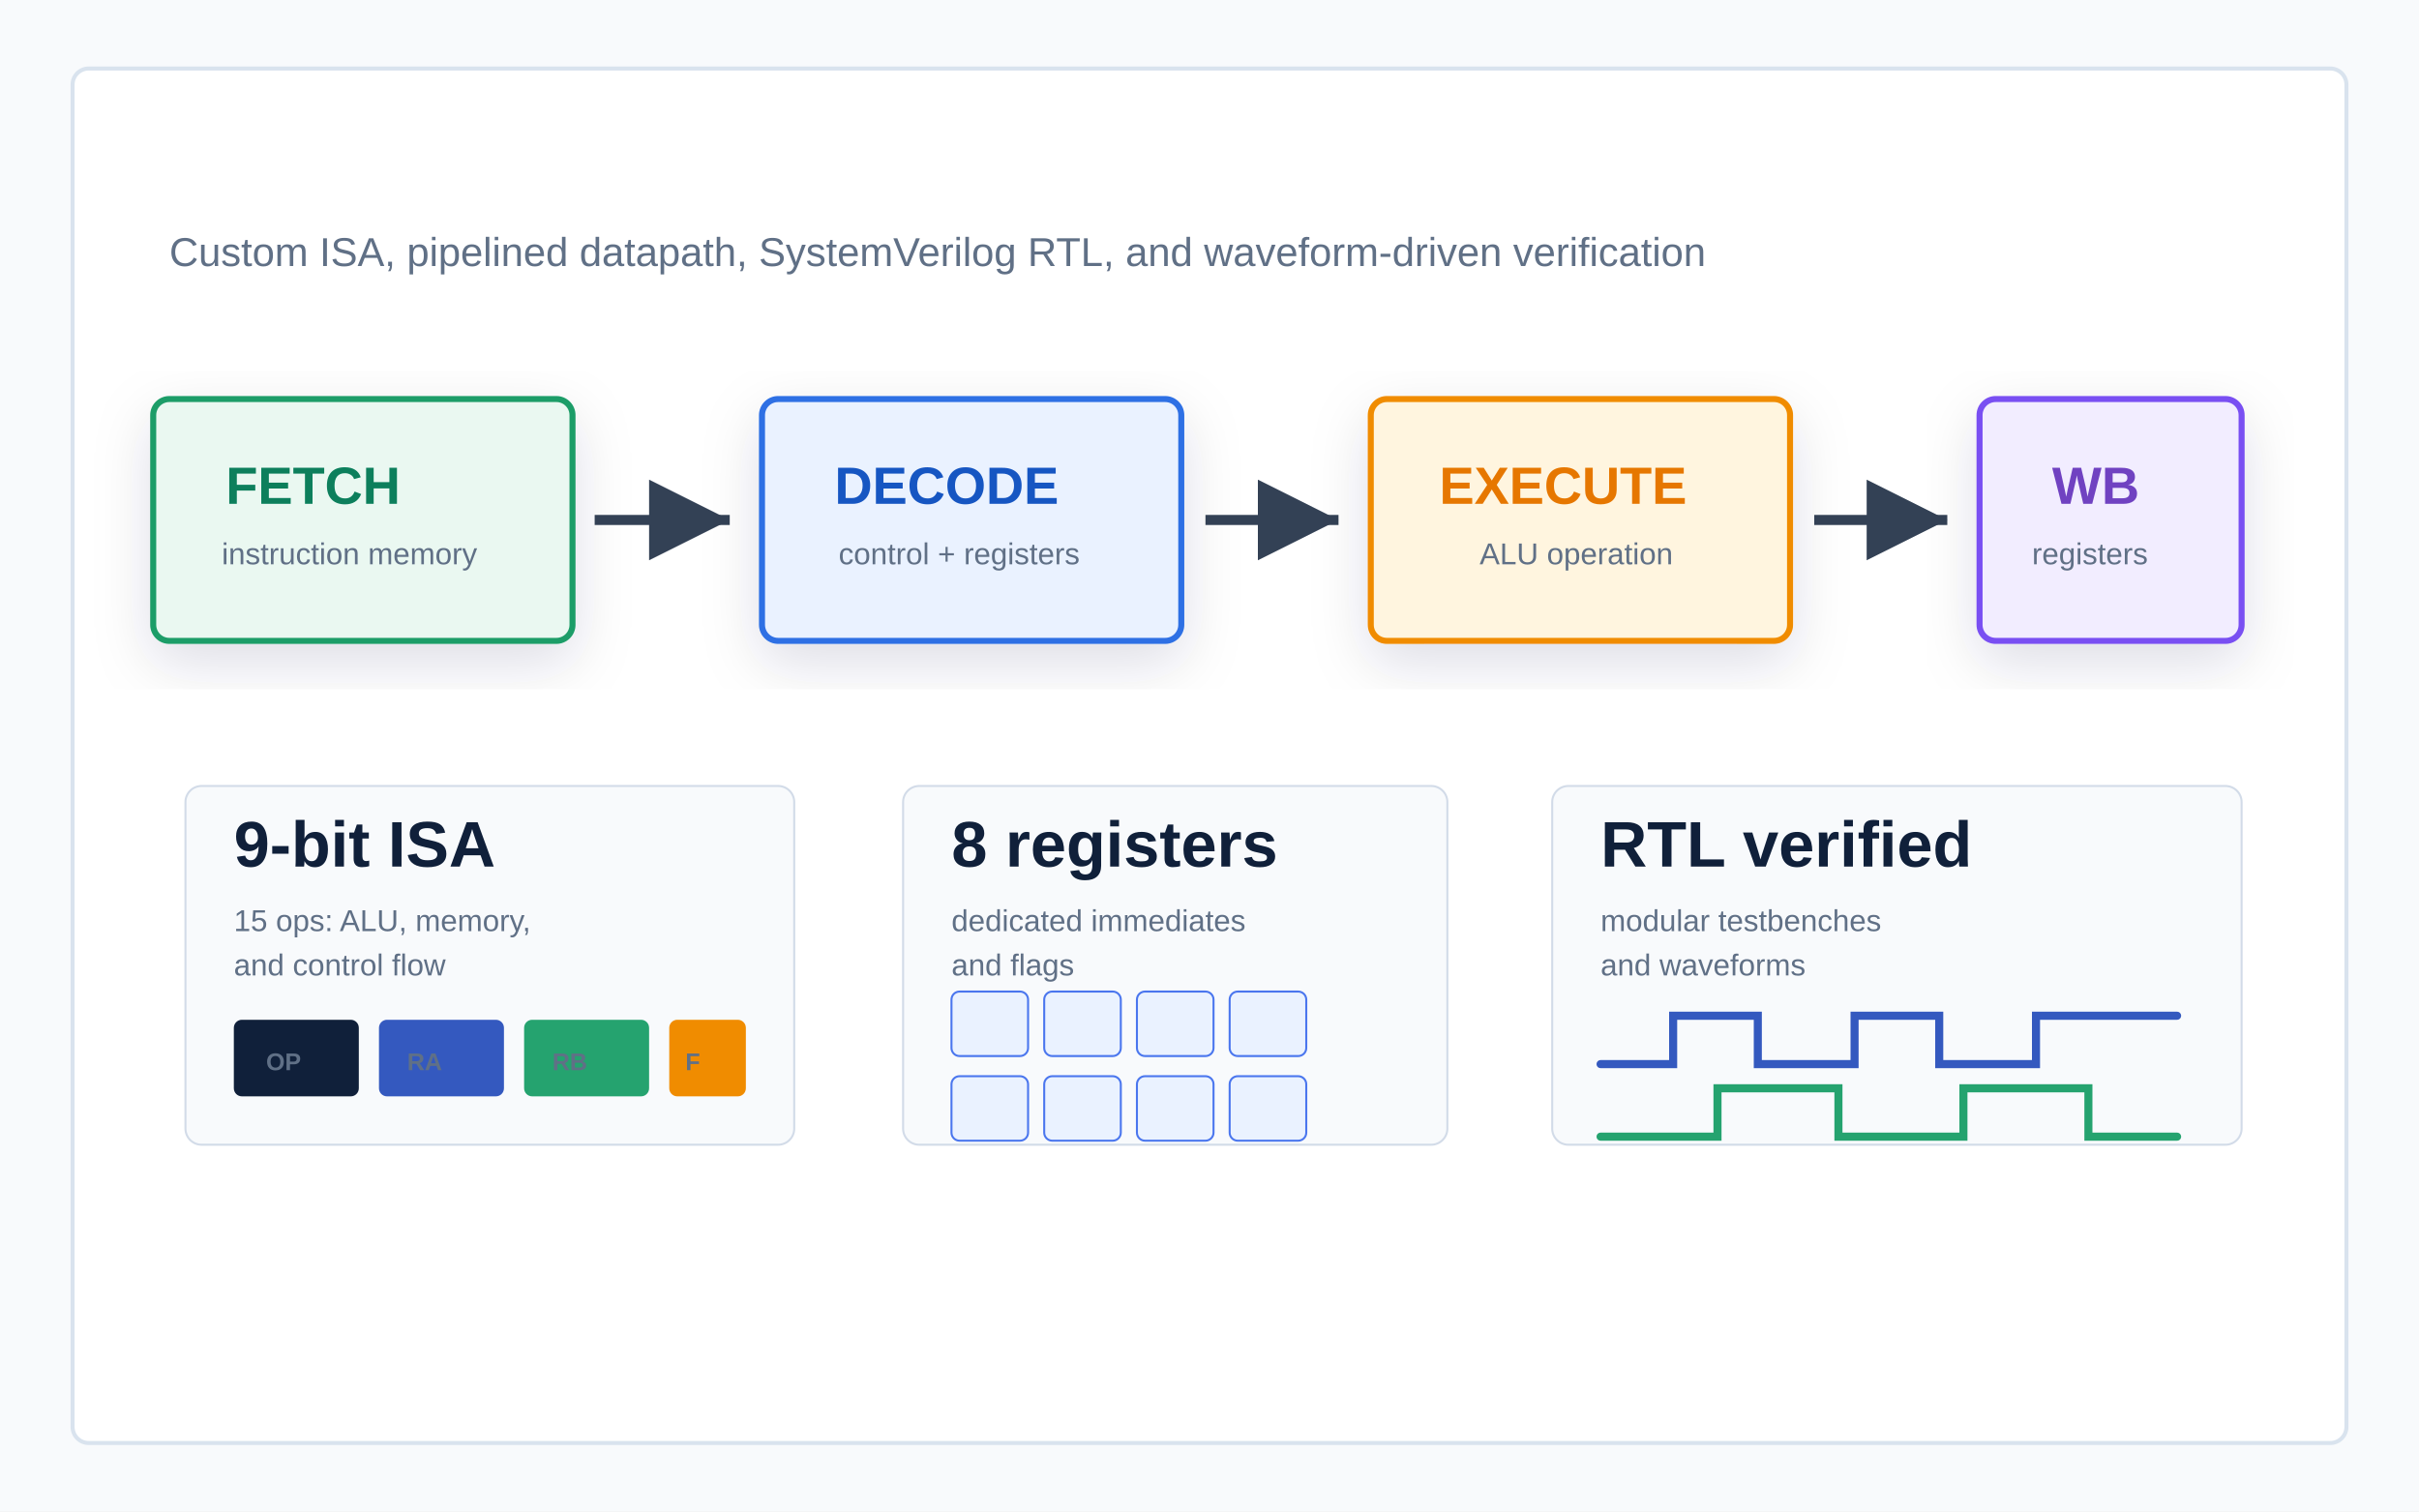
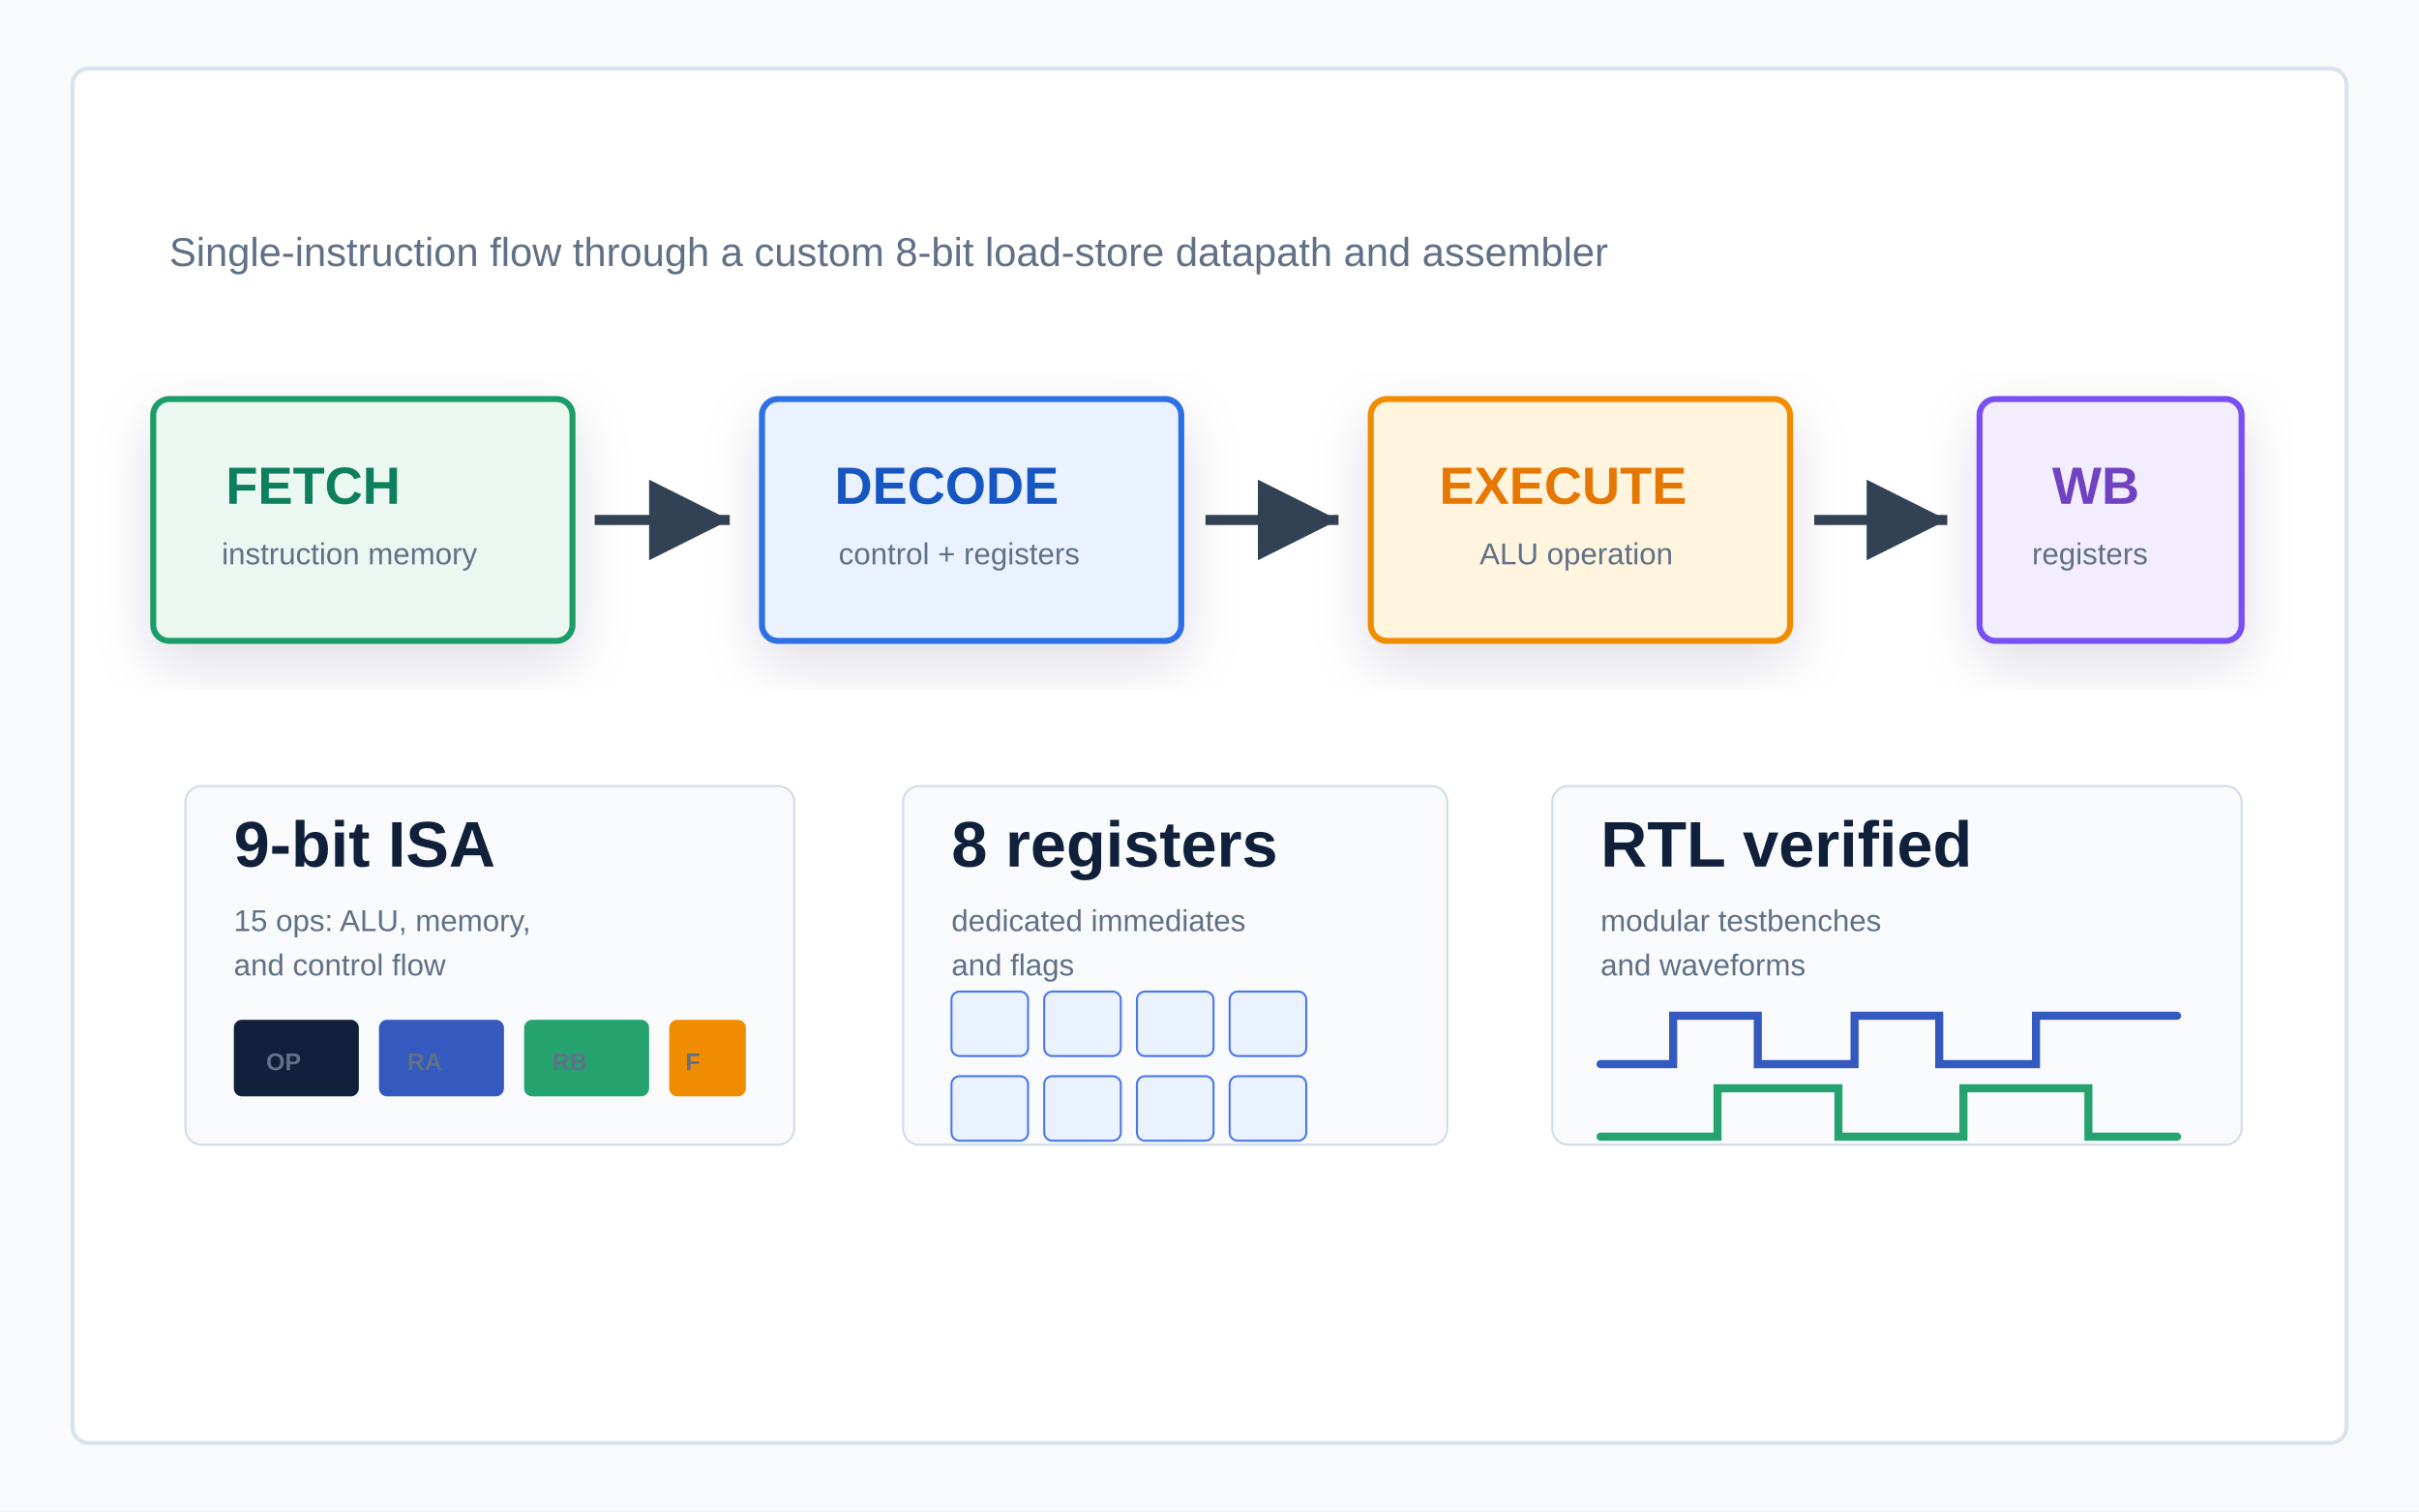
<svg xmlns="http://www.w3.org/2000/svg" viewBox="0 0 1200 750" role="img" aria-labelledby="title desc">
  <defs>
    <filter id="shadow" x="-20%" y="-20%" width="140%" height="140%">
      <feDropShadow dx="0" dy="10" stdDeviation="14" flood-color="#12233f" flood-opacity="0.13" />
    </filter>
    <marker id="arrow" markerWidth="12" markerHeight="12" refX="10" refY="6" orient="auto" markerUnits="strokeWidth">
      <path d="M2 2 L10 6 L2 10 Z" fill="#334155" />
    </marker>
    <style>
      .bg{fill:#f8fafc}
      .panel{fill:#fff;stroke:#d9e3ee;stroke-width:2}
      .title{font:700 48px Poppins,Arial,sans-serif;fill:#10203a}
      .sub{font:500 20px Poppins,Arial,sans-serif;fill:#607086}
      .stage{font:700 26px Poppins,Arial,sans-serif}
      .small{font:500 15px Poppins,Arial,sans-serif;fill:#607086}
      .tiny{font:700 12px Poppins,Arial,sans-serif;fill:#607086}
      .metric{font:700 32px Poppins,Arial,sans-serif;fill:#10203a}
      .box{stroke-width:3;rx:8}
      .wire{fill:none;stroke:#334155;stroke-width:5;marker-end:url(#arrow)}
    </style>
  </defs>
  <rect class="bg" width="1200" height="750" />
  <rect x="36" y="34" width="1128" height="682" rx="8" class="panel" />
-   <text x="84" y="132" class="sub">Custom ISA, pipelined datapath, SystemVerilog RTL, and waveform-driven verification</text>
+   <text x="84" y="132" class="sub">Single-instruction flow through a custom 8-bit load-store datapath and assembler</text>
  <g transform="translate(76 198)" filter="url(#shadow)">
    <rect x="0" y="0" width="208" height="120" rx="8" fill="#eaf8f1" stroke="#1f9d68" class="box" />
    <text x="36" y="52" class="stage" fill="#087f5b">FETCH</text>
    <text x="34" y="82" class="small">instruction memory</text>
  </g>
  <path d="M295 258 L362 258" class="wire" />
  <g transform="translate(378 198)" filter="url(#shadow)">
    <rect x="0" y="0" width="208" height="120" rx="8" fill="#eaf2ff" stroke="#2f6fe4" class="box" />
    <text x="36" y="52" class="stage" fill="#1756c2">DECODE</text>
    <text x="38" y="82" class="small">control + registers</text>
  </g>
  <path d="M598 258 L664 258" class="wire" />
  <g transform="translate(680 198)" filter="url(#shadow)">
    <rect x="0" y="0" width="208" height="120" rx="8" fill="#fff5df" stroke="#f08c00" class="box" />
    <text x="34" y="52" class="stage" fill="#e67700">EXECUTE</text>
    <text x="54" y="82" class="small">ALU operation</text>
  </g>
  <path d="M900 258 L966 258" class="wire" />
  <g transform="translate(982 198)" filter="url(#shadow)">
    <rect x="0" y="0" width="130" height="120" rx="8" fill="#f2edff" stroke="#7950f2" class="box" />
    <text x="36" y="52" class="stage" fill="#6f42c1">WB</text>
    <text x="26" y="82" class="small">registers</text>
  </g>
  <g transform="translate(92 390)">
    <rect x="0" y="0" width="302" height="178" rx="8" fill="#f8fafc" stroke="#d2dbe8" />
    <text x="24" y="40" class="metric">9-bit ISA</text>
    <text x="24" y="72" class="small">15 ops: ALU, memory,</text>
    <text x="24" y="94" class="small">and control flow</text>
    <g transform="translate(24 116)">
      <rect x="0" y="0" width="62" height="38" rx="4" fill="#10203a" />
      <rect x="72" y="0" width="62" height="38" rx="4" fill="#3459bf" />
      <rect x="144" y="0" width="62" height="38" rx="4" fill="#25a36f" />
      <rect x="216" y="0" width="38" height="38" rx="4" fill="#f08c00" />
      <text x="16" y="25" class="tiny" fill="#fff">OP</text>
      <text x="86" y="25" class="tiny" fill="#fff">RA</text>
      <text x="158" y="25" class="tiny" fill="#fff">RB</text>
      <text x="224" y="25" class="tiny" fill="#fff">F</text>
    </g>
  </g>
  <g transform="translate(448 390)">
    <rect x="0" y="0" width="270" height="178" rx="8" fill="#f8fafc" stroke="#d2dbe8" />
    <text x="24" y="40" class="metric">8 registers</text>
    <text x="24" y="72" class="small">dedicated immediates</text>
    <text x="24" y="94" class="small">and flags</text>
    <g transform="translate(24 102)" fill="#eaf2ff" stroke="#4a76ee">
      <rect x="0" y="0" width="38" height="32" rx="4" />
      <rect x="46" y="0" width="38" height="32" rx="4" />
      <rect x="92" y="0" width="38" height="32" rx="4" />
      <rect x="138" y="0" width="38" height="32" rx="4" />
      <rect x="0" y="42" width="38" height="32" rx="4" />
      <rect x="46" y="42" width="38" height="32" rx="4" />
      <rect x="92" y="42" width="38" height="32" rx="4" />
      <rect x="138" y="42" width="38" height="32" rx="4" />
    </g>
  </g>
  <g transform="translate(770 390)">
    <rect x="0" y="0" width="342" height="178" rx="8" fill="#f8fafc" stroke="#d2dbe8" />
    <text x="24" y="40" class="metric">RTL verified</text>
    <text x="24" y="72" class="small">modular testbenches</text>
    <text x="24" y="94" class="small">and waveforms</text>
    <g transform="translate(24 108)" fill="none" stroke-linecap="round">
      <path d="M0 30 H36 V6 H78 V30 H126 V6 H168 V30 H216 V6 H286" stroke="#3459bf" stroke-width="4" />
      <path d="M0 66 H58 V42 H118 V66 H180 V42 H242 V66 H286" stroke="#25a36f" stroke-width="4" />
    </g>
  </g>
</svg>
